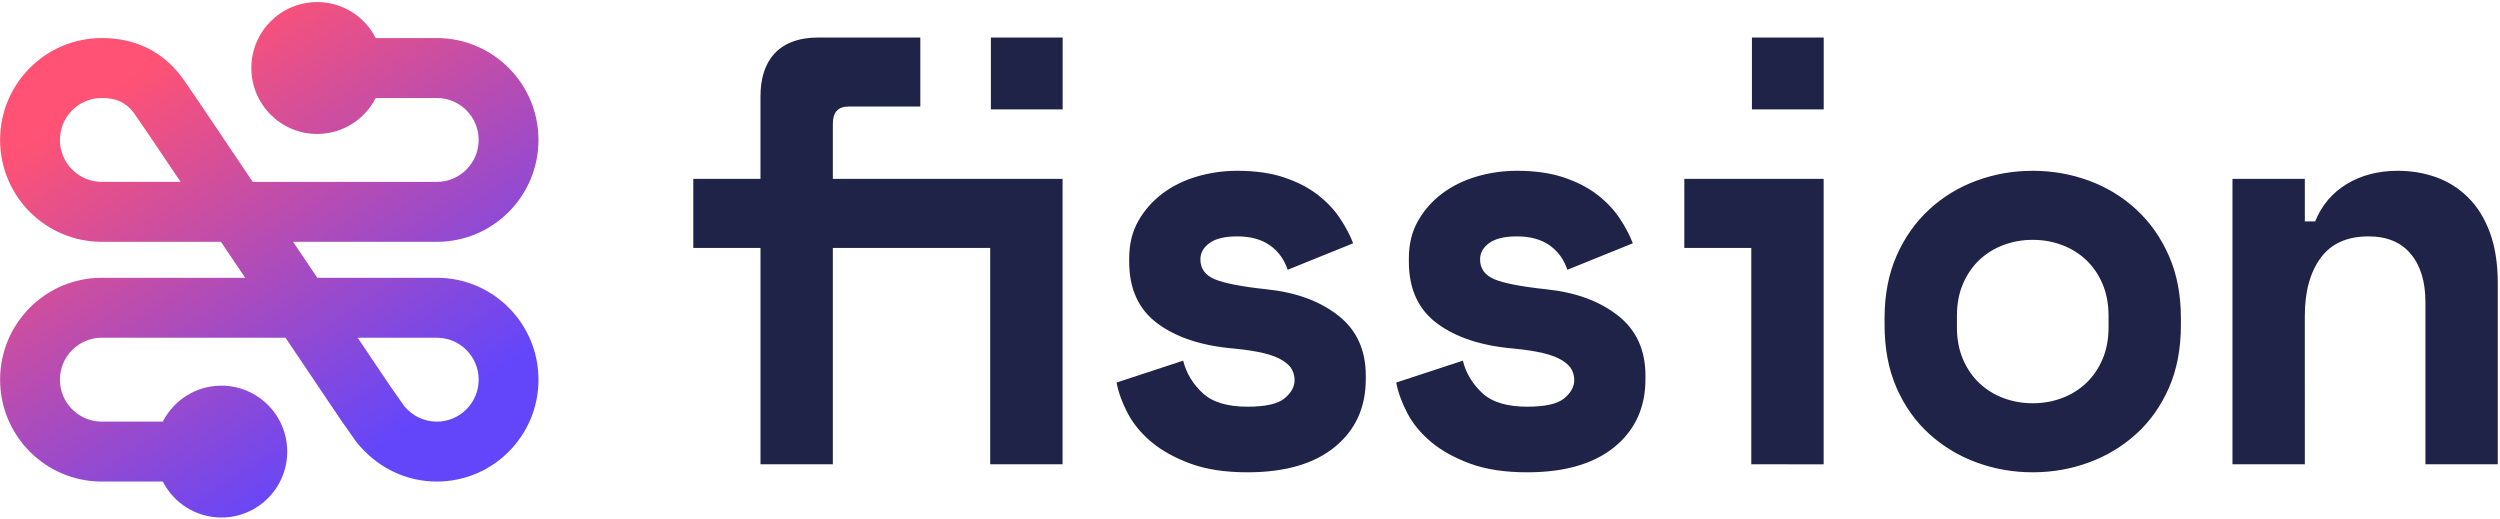
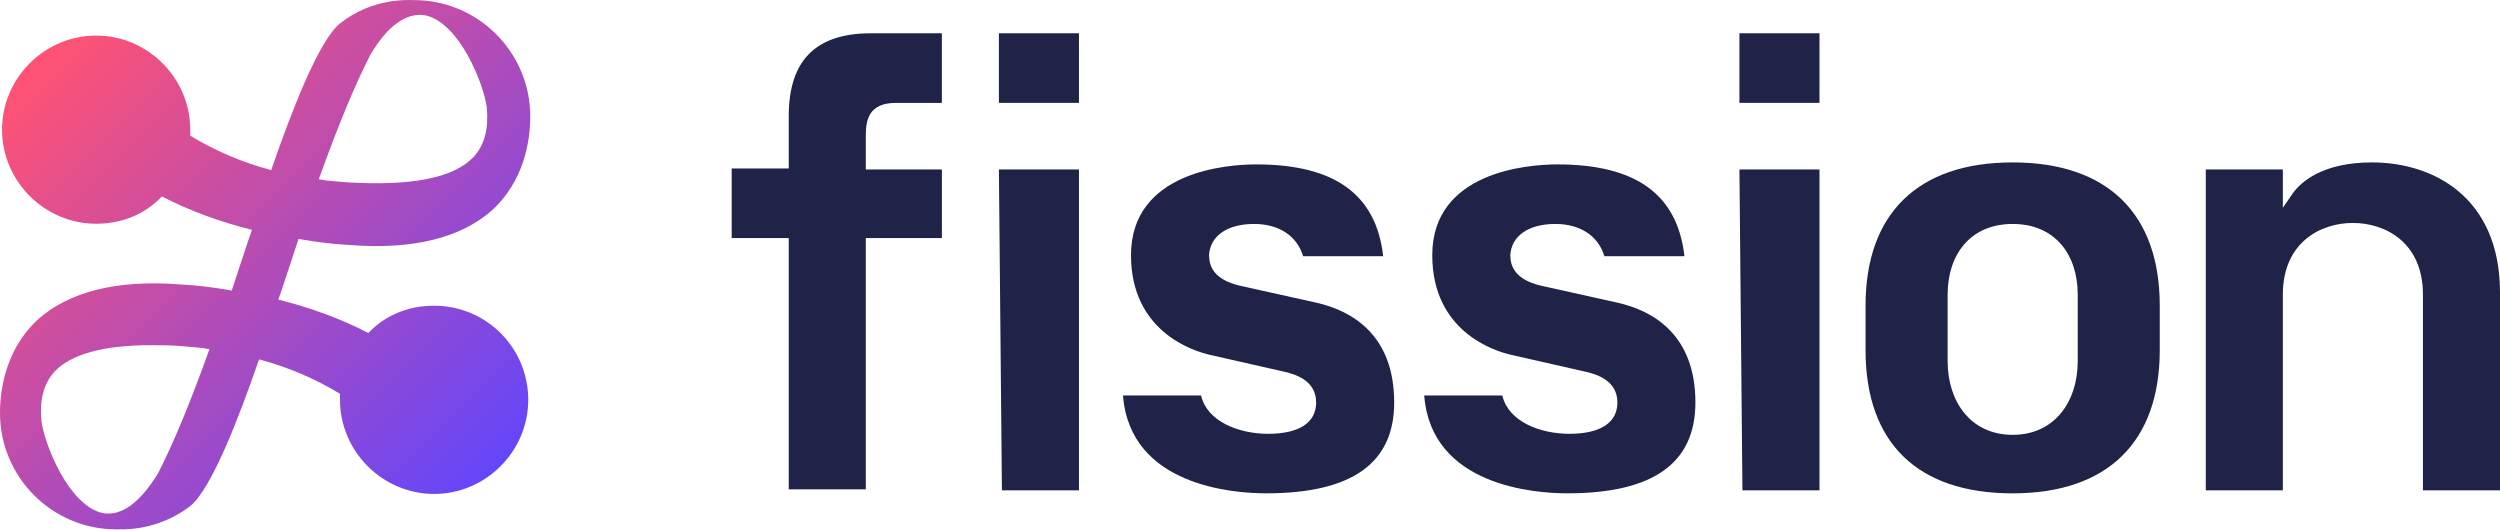
- <svg xmlns="http://www.w3.org/2000/svg" height="94" viewBox="0 0 453 94" width="453">
-   <linearGradient id="a" x1="25.501%" x2="73.12%" y1="13.681%" y2="84.309%">
-     <stop offset="0" stop-color="#ff5274" />
-     <stop offset="1" stop-color="#6446fa" />
+ <svg xmlns="http://www.w3.org/2000/svg" viewBox="0 0 3022.54 640">
+   <linearGradient id="a" gradientUnits="userSpaceOnUse" x1="13.35" x2="642.5" y1="12.87" y2="642.01">
+     <stop offset=".08" stop-color="#ff5274" />
+     <stop offset=".91" stop-color="#6446fa" />
  </linearGradient>
-   <g fill="none">
-     <path d="m125.625 32.409h12.175v-14.978c0-6.29 3.149-10.634 10.51-10.634h18.453v12.511h-13.042c-1.873 0-2.81 1.043-2.81 3.128v9.974h41.624v51.712h-13.111v-39.201h-28.512v39.201h-13.111v-39.201h-12.175zm53.923-25.613h13.007v13.032h-13.007zm37.964 40.209c0 1.668.867 2.867 2.601 3.597s4.891 1.338 9.469 1.825c5.272.556 9.573 2.137 12.903 4.744 3.33 2.606 4.995 6.238 4.995 10.895v.626c0 5.143-1.873 9.244-5.619 12.302-3.746 3.058-9.018 4.587-15.817 4.587-4.024 0-7.458-.521-10.302-1.564-2.844-1.043-5.203-2.346-7.076-3.91-1.873-1.564-3.313-3.301-4.318-5.213s-1.682-3.771-2.029-5.578l12.071-3.962c.555 2.224 1.717 4.17 3.486 5.838 1.769 1.668 4.492 2.502 8.169 2.502 3.261 0 5.498-.504 6.712-1.512 1.214-1.008 1.821-2.103 1.821-3.284 0-.695-.156-1.338-.468-1.929-.312-.591-.884-1.147-1.717-1.668s-1.96-.956-3.382-1.303c-1.422-.348-3.208-.626-5.359-.834-5.827-.487-10.458-1.998-13.892-4.535-3.434-2.537-5.151-6.273-5.151-11.208v-.626c0-2.572.555-4.831 1.665-6.777 1.11-1.946 2.567-3.597 4.37-4.952 1.804-1.355 3.885-2.381 6.244-3.076 2.359-.695 4.787-1.043 7.284-1.043 3.261 0 6.087.4 8.481 1.199 2.393.799 4.423 1.842 6.087 3.128 1.665 1.286 3.018 2.711 4.058 4.275 1.041 1.564 1.838 3.076 2.393 4.535l-11.863 4.796c-.624-1.877-1.7-3.354-3.226-4.431-1.526-1.077-3.503-1.616-5.931-1.616-2.22 0-3.885.4-4.995 1.199s-1.665 1.79-1.665 2.971zm50.677 0c0 1.668.867 2.867 2.601 3.597s4.891 1.338 9.469 1.825c5.272.556 9.573 2.137 12.903 4.744 3.33 2.606 4.995 6.238 4.995 10.895v.626c0 5.143-1.873 9.244-5.619 12.302-3.746 3.058-9.018 4.587-15.817 4.587-4.024 0-7.458-.521-10.302-1.564-2.844-1.043-5.203-2.346-7.076-3.91-1.873-1.564-3.313-3.301-4.318-5.213s-1.682-3.771-2.029-5.578l12.071-3.962c.555 2.224 1.717 4.17 3.486 5.838 1.769 1.668 4.492 2.502 8.169 2.502 3.261 0 5.498-.504 6.712-1.512 1.214-1.008 1.821-2.103 1.821-3.284 0-.695-.156-1.338-.468-1.929-.312-.591-.884-1.147-1.717-1.668s-1.96-.956-3.382-1.303c-1.422-.348-3.208-.626-5.359-.834-5.827-.487-10.458-1.998-13.892-4.535-3.434-2.537-5.151-6.273-5.151-11.208v-.626c0-2.572.555-4.831 1.665-6.777 1.11-1.946 2.567-3.597 4.37-4.952s3.885-2.381 6.244-3.076c2.359-.695 4.787-1.043 7.284-1.043 3.261 0 6.087.4 8.481 1.199 2.393.799 4.423 1.842 6.087 3.128 1.665 1.286 3.018 2.711 4.058 4.275 1.041 1.564 1.838 3.076 2.393 4.535l-11.863 4.796c-.624-1.877-1.7-3.354-3.226-4.431-1.526-1.077-3.503-1.616-5.931-1.616-2.22 0-3.885.4-4.995 1.199s-1.665 1.79-1.665 2.971zm49.145-2.085h-12.136v-12.511h25.247v51.732l-13.111-.02zm.116-38.124h13.007v13.032h-13.007zm77.729 52.094c0 4.309-.728 8.115-2.185 11.416-1.457 3.302-3.434 6.082-5.931 8.341-2.497 2.259-5.359 3.979-8.585 5.161-3.226 1.182-6.608 1.772-10.146 1.772-3.538 0-6.92-.591-10.146-1.772-3.226-1.182-6.087-2.902-8.585-5.161-2.497-2.259-4.475-5.039-5.931-8.341-1.457-3.302-2.185-7.107-2.185-11.416v-1.251c0-4.24.728-8.01 2.185-11.312 1.457-3.302 3.434-6.099 5.931-8.393 2.497-2.294 5.359-4.031 8.585-5.213s6.608-1.772 10.146-1.772c3.538 0 6.92.591 10.146 1.772s6.087 2.919 8.585 5.213c2.497 2.294 4.475 5.091 5.931 8.393 1.457 3.302 2.185 7.072 2.185 11.312zm-26.847 14.179c1.873 0 3.642-.313 5.307-.938 1.665-.626 3.122-1.529 4.37-2.711 1.249-1.182 2.237-2.624 2.966-4.327.728-1.703 1.093-3.632 1.093-5.786v-2.085c0-2.155-.364-4.083-1.093-5.786-.728-1.703-1.717-3.145-2.966-4.327-1.249-1.182-2.706-2.085-4.37-2.711-1.665-.626-3.434-.938-5.307-.938-1.873 0-3.642.313-5.307.938-1.665.626-3.122 1.529-4.37 2.711-1.249 1.182-2.237 2.624-2.966 4.327-.728 1.703-1.093 3.632-1.093 5.786v2.085c0 2.155.364 4.083 1.093 5.786.728 1.703 1.717 3.145 2.966 4.327 1.249 1.182 2.706 2.085 4.37 2.711 1.665.626 3.434.938 5.307.938zm49.303 11.051h-13.111v-51.712h13.111v7.715h1.873c1.179-2.919 3.087-5.178 5.723-6.777s5.723-2.398 9.261-2.398c2.497 0 4.839.4 7.024 1.199s4.11 2.033 5.775 3.701c1.665 1.668 2.966 3.788 3.902 6.36.937 2.572 1.405 5.63 1.405 9.175v32.737h-13.111v-29.401c0-3.684-.884-6.586-2.654-8.706-1.769-2.12-4.318-3.18-7.648-3.18-3.885 0-6.781 1.303-8.689 3.91-1.908 2.606-2.862 6.099-2.862 10.478z" fill="#1e2347" />
-     <path d="m29.5 76.398c1.974-3.868 5.99-6.516 10.623-6.516 6.585 0 11.923 5.349 11.923 11.946 0 6.598-5.338 11.946-11.923 11.946-4.634 0-8.65-2.648-10.623-6.516h-11.056c-10.177 0-18.427-8.266-18.427-18.462 0-10.196 8.25-18.462 18.427-18.462h25.976l-4.387-6.516h-21.59c-10.177 0-18.427-8.266-18.427-18.462s8.25-18.462 18.427-18.462c5.901 0 10.84 2.283 14.421 6.97.234.306 1.131 1.61 3.245 4.705l9.687 14.389h33.349c4.191 0 7.588-3.404 7.588-7.602s-3.397-7.602-7.588-7.602h-11.056c-1.974 3.868-5.99 6.516-10.623 6.516-6.585 0-11.923-5.349-11.923-11.946 0-6.598 5.338-11.946 11.923-11.946 4.634 0 8.65 2.648 10.623 6.516h11.056c10.177 0 18.427 8.266 18.427 18.462s-8.25 18.462-18.427 18.462h-26.038l4.387 6.516h21.651c10.177 0 18.427 8.266 18.427 18.462 0 10.196-8.25 18.462-18.427 18.462-5.633 0-10.86-2.556-14.541-7.133l-2.681-3.793-10.191-15.138h-33.288c-4.191 0-7.588 3.404-7.588 7.602s3.397 7.602 7.588 7.602zm41.339-6.242 2.402 3.415c1.437 1.78 3.579 2.827 5.905 2.827 4.191 0 7.588-3.404 7.588-7.602s-3.397-7.602-7.588-7.602h-14.34zm-43.694-45.485c-1.705-2.496-2.845-4.152-2.887-4.208-1.462-1.914-3.187-2.711-5.813-2.711-4.191 0-7.588 3.404-7.588 7.602s3.397 7.602 7.588 7.602h14.278z" fill="url(#a)" />
-   </g>
+   <path d="m524.87 369.61c-30.59 0-58.73 11-79.53 33-33-17.13-69.74-30.59-108.89-40.38 4.9-13.45 18.35-55 24.47-73.4a493.34 493.34 0 0 0 61.17 7.34c77.08 6.11 135.81-8.57 173.74-42.82 36.7-34.26 45.26-80.75 45.26-112.56 0-77.04-62.39-140.66-140.69-140.66-4.9 0-48.94-3.67-89.32 28.14-25.69 20.8-58.72 106.44-83.19 177.4a374.46 374.46 0 0 1 -97.89-41.6v-7.34c0-62.39-51.37-113.73-113.77-113.73s-113.78 51.34-113.78 113.73 51.38 113.78 113.78 113.78c30.59 0 58.73-11 79.52-33 33 17.13 69.74 30.59 108.89 40.37-4.89 13.46-18.35 55.06-24.47 73.41a492.88 492.88 0 0 0 -61.17-7.37c-77.08-6.12-135.8 8.57-173.73 42.82-36.71 34.26-45.27 80.75-45.27 112.56 0 77.08 62.4 140.7 140.7 140.7h7.3a137.39 137.39 0 0 0 82-28.14c25.69-20.8 58.73-106.44 83.2-177.4a374.54 374.54 0 0 1 97.87 41.6v7.34c0 62.39 51.39 113.78 113.79 113.78s113.79-51.39 113.79-113.78a113.57 113.57 0 0 0 -113.78-113.79zm47.71-179.84c-24.47 25.69-75.85 35.48-154.16 30.58-11-1.22-22-1.22-33-3.67q34.88-97.26 62.4-150.48c20.8-35.48 44-51.39 66.06-47.72 41.6 8.57 71 83.2 74.64 111.34 2.41 25.69-2.52 45.26-15.94 59.95zm-506.51 259.37c19.57-20.8 58.72-31.81 116.23-31.81 12.23 0 24.47 0 37.92 1.22 11 1.23 22 1.23 33 3.67q-34.87 97.27-62.4 150.49-33 53.22-66.07 47.71c-41.59-8.56-71-83.19-74.63-111.33-2.4-25.69 2.49-45.27 15.95-59.95z" fill="url(#a)" />
+   <path d="m953.61 140.24c0-67.09 32.67-100 99.21-100h85.91v84.17h-55.66c-32.67 0-36.3 20.74-36.3 39v41.47h92v82.95h-92v303.76h-93.16v-303.75h-69v-84.17h69zm350.88 451.35v-386.7h-96.8l3.63 387.92h93.17zm895.32 0v-386.7h-96.81l3.63 387.92h93.16zm-608.58-225.68-93.16-20.73c-30.25-7.32-36.3-23.18-36.3-36.6 1.21-23.18 21.78-37.82 54.45-37.82 30.24 0 52 14.64 59.28 39h96.79c-8.46-74.41-58.07-111-153.65-111-35.09 0-151.24 8.54-151.24 109.79 0 91.49 73.8 115.89 96.79 120.77l85.91 19.51c18.14 3.66 41.13 12.2 41.13 37.82 0 24.4-20.57 37.82-58.08 37.82-35.08 0-73.8-14.64-81.06-46.36h-94.37c8.47 109.79 134.3 118.33 173 118.33 104.06 0 154.87-36.6 154.87-109.79.01-81.65-50.8-110.98-94.36-120.74zm364.18 0-93.16-20.73c-30.25-7.32-36.25-23.18-36.25-36.6 1.21-23.18 21.78-37.82 54.45-37.82 30.24 0 52 14.64 59.28 39h96.79c-8.46-74.41-58.07-111-153.65-111-35.09 0-151.24 8.54-151.24 109.79 0 91.49 73.8 115.89 96.79 120.77l85.91 19.51c18.14 3.66 41.13 12.2 41.13 37.82 0 24.4-20.57 37.82-58.08 37.82-35.08 0-73.8-14.64-81.06-46.36h-94.42c8.47 109.79 134.3 118.33 173 118.33 104.06 0 154.87-36.6 154.87-109.79.01-81.65-50.77-110.98-94.36-120.74zm912.27-169.56c-60.5 0-87.11 24.4-96.8 39l-10.88 15.9v-46.36h-93.16v387.92h93.16v-236.66c0-63.43 46-86.61 84.69-86.61s84.69 23.18 84.69 86.61v236.66h93.16v-241.53c-1.21-113.45-81.06-154.93-154.86-154.93zm-256.5 173.22v53.68c0 111-62.92 173.22-177.86 173.22s-177.85-61-177.85-173.22v-53.68c0-111 62.91-173.22 177.85-173.22s177.86 62.22 177.86 173.22zm-99.18-13.42c0-48.79-27.82-85.39-78.64-85.39s-78.64 36.6-78.64 85.39v80.52c0 48.79 27.83 89.05 78.64 89.05s78.64-40.26 78.64-89.05zm-1207.51-315.94h-96.8v84.17h96.8zm895.32 0h-96.81v84.17h96.79z" fill="#1e2347" />
</svg>
